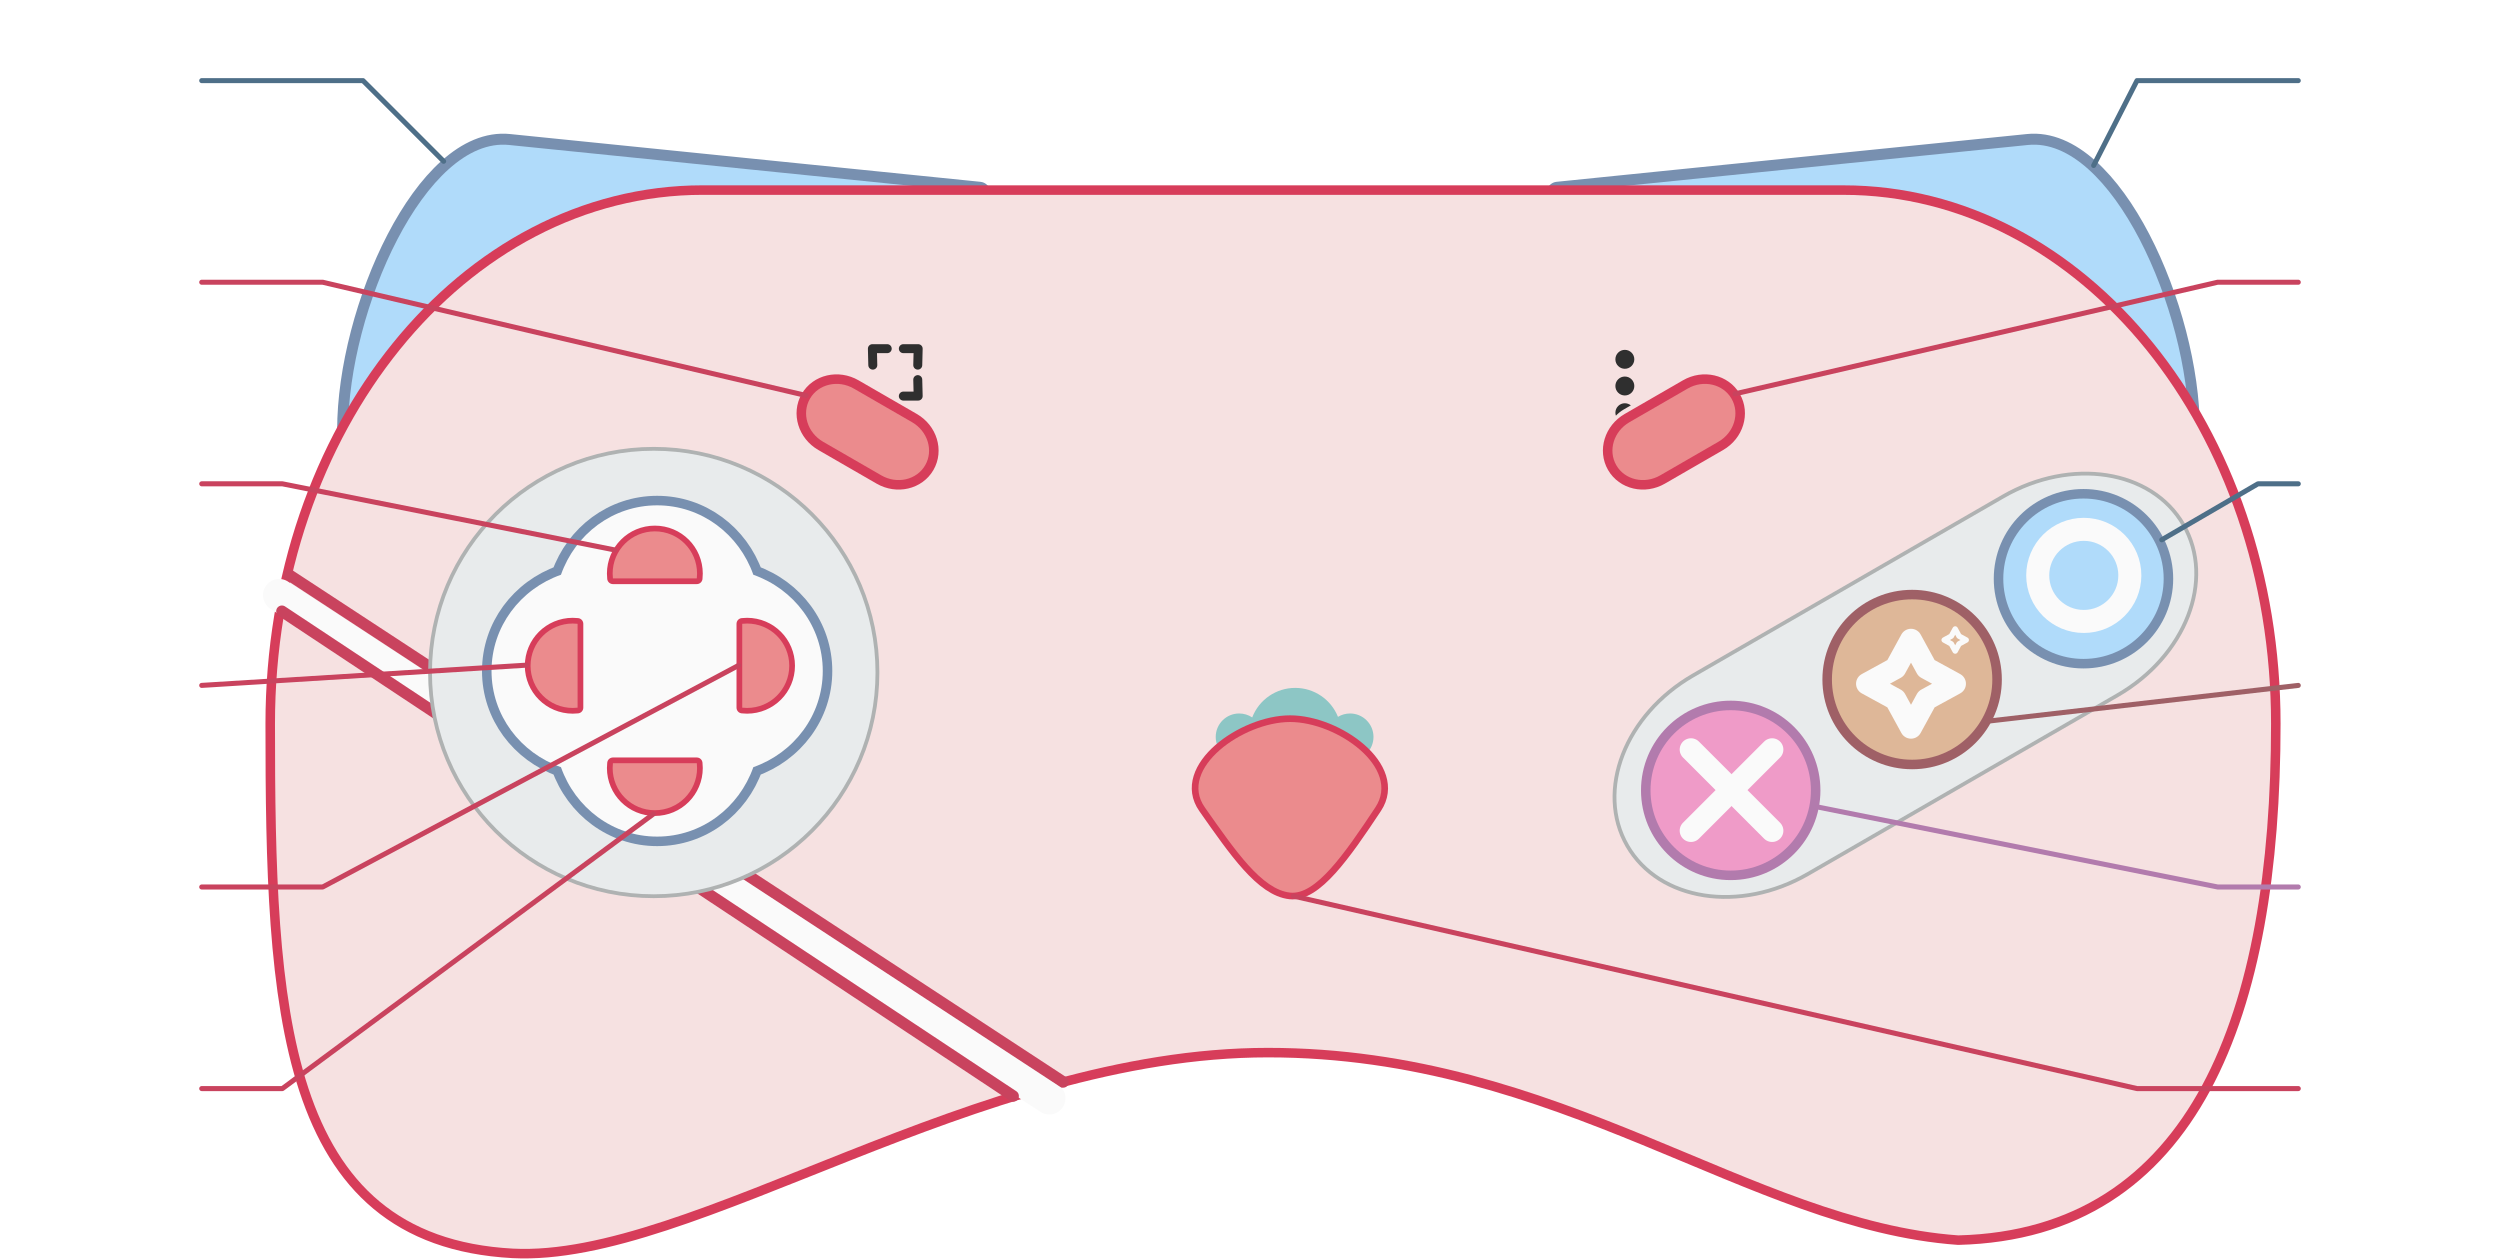
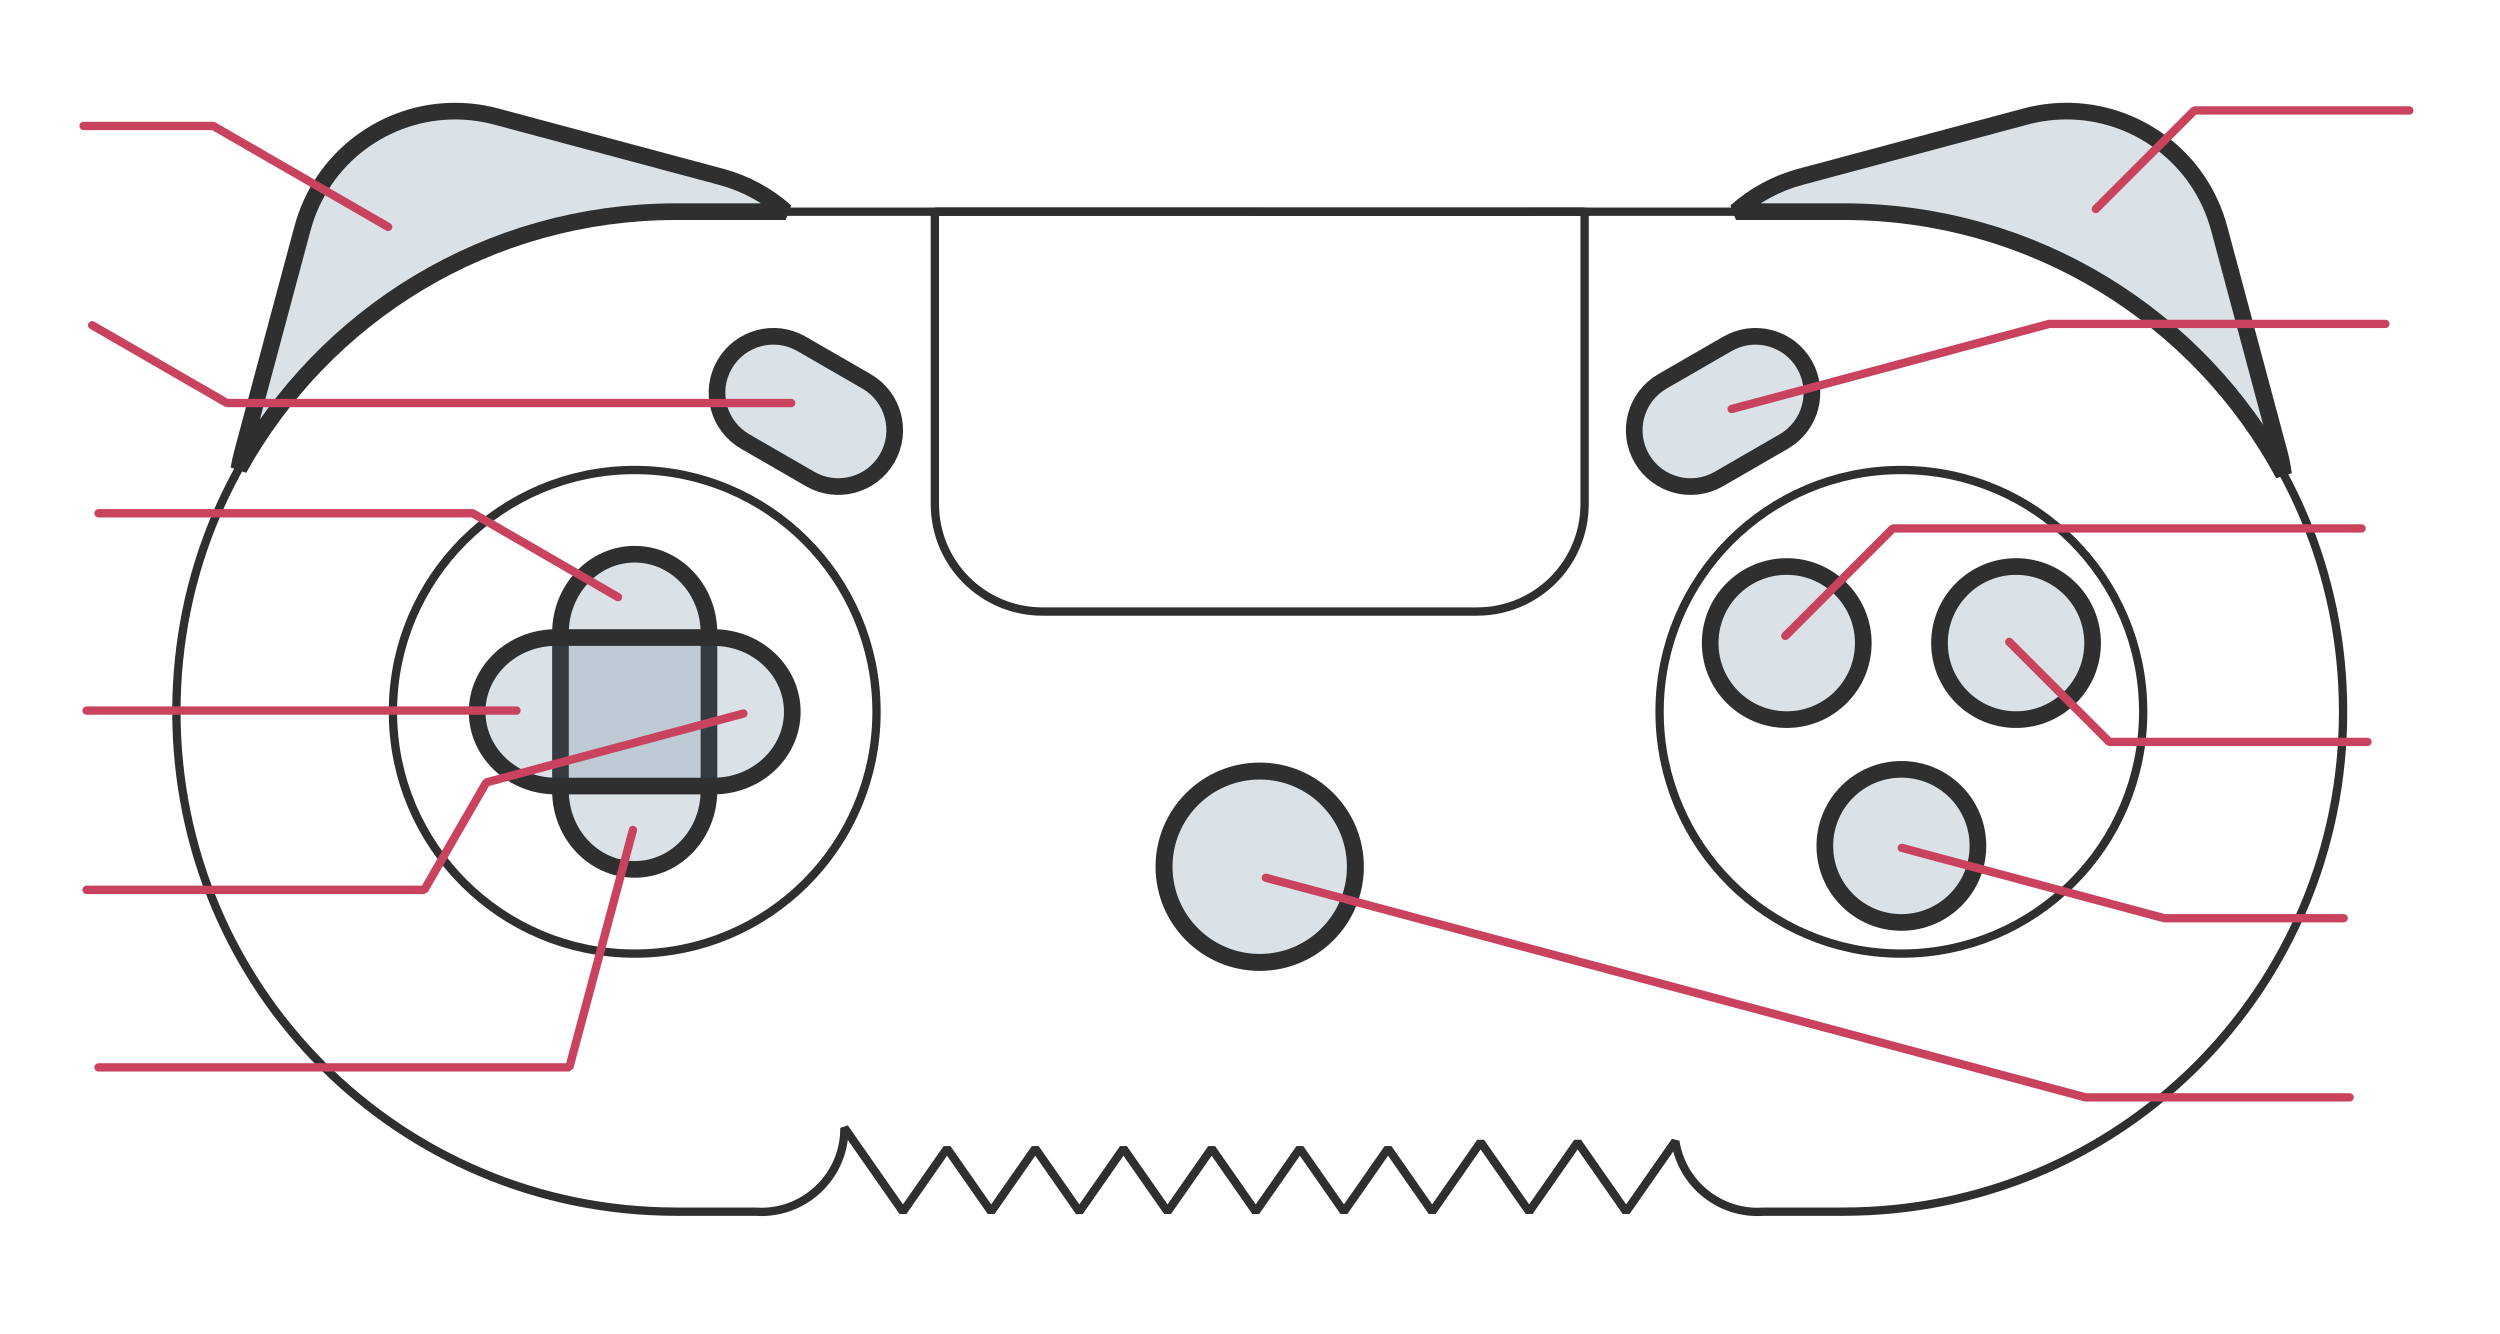
- <svg xmlns="http://www.w3.org/2000/svg" width="131.249mm" height="66.068mm" viewBox="0 0 131.249 66.068" version="1.1" id="svg5" xml:space="preserve">
-   <defs id="defs2">
-     <linearGradient id="linearGradient12738">
-       <stop style="stop-color:#e8ebec;stop-opacity:1;" offset="0" id="stop12736" />
-     </linearGradient>
-   </defs>
-   <g id="layer1" transform="translate(-6.342216,-12.7)">
-     <g id="g766">
-       <path id="rect11389" style="fill:#b0dbfa;fill-opacity:1;stroke:#7890b0;stroke-width:1.154;stroke-linecap:round;stroke-linejoin:round;stroke-opacity:1;paint-order:stroke markers fill" d="m 33.062,20.311 24.696,2.508 c -3.256,6.661 -10.21,9.161 -10.21,9.161 l -22.929,3.301 c 0,-6.309 4.086,-15.413 8.444,-14.97 z" />
-       <path id="path11392" style="fill:#b0dbfa;fill-opacity:1;stroke:#7890b0;stroke-width:1.154;stroke-linecap:round;stroke-linejoin:round;stroke-opacity:1;paint-order:stroke markers fill" d="m 112.814,20.311 -24.696,2.508 c 3.256,6.661 10.21,9.161 10.21,9.161 l 22.929,3.301 c 0,-6.309 -4.086,-15.413 -8.444,-14.97 z" />
-       <path id="rect11332" style="fill:#f6e1e1;fill-opacity:1;stroke:#d73d5a;stroke-width:1;stroke-linecap:round;stroke-linejoin:round;stroke-dasharray:none;stroke-opacity:1;paint-order:stroke markers fill" d="m 43.233,22.929 c -12.439,0 -22.454,12.383 -22.454,27.765 0,14.964 0.522,26.91 12.49,27.558 9.312,0.482 24.19,-10.539 39.638,-10.54 15.471,2.06e-4 25.347,9.062 36.248,9.845 12.214,-0.317 16.416,-11.681 16.416,-26.862 0,-15.382 -10.014,-27.765 -22.453,-27.765 z" />
-       <path style="fill:#fafafa;fill-opacity:1;stroke:#fafafa;stroke-width:1.7;stroke-linecap:round;stroke-linejoin:round;stroke-dasharray:none;stroke-opacity:1;paint-order:stroke markers fill" d="M 20.999,43.945 61.428,70.36" id="path24534" />
-       <path style="fill:#c9435e;fill-opacity:1;stroke:#c9435e;stroke-width:0.6;stroke-linecap:round;stroke-linejoin:round;stroke-dasharray:none;stroke-opacity:1;paint-order:stroke markers fill" d="m 21.528,42.887 40.63,26.616" id="path24130" />
-       <path style="fill:#c9435e;fill-opacity:1;stroke:#c9435e;stroke-width:0.6;stroke-linecap:round;stroke-linejoin:round;stroke-dasharray:none;stroke-opacity:1;paint-order:stroke markers fill" d="M 21.142,44.788 59.533,70.24" id="path24140" />
-       <circle style="fill:#e8ebec;fill-opacity:1;stroke:#afb2b2;stroke-width:0.4;stroke-linecap:round;stroke-linejoin:round;stroke-dasharray:none;stroke-opacity:1;paint-order:stroke markers fill" id="path11452" cx="40.663" cy="48.007" r="11.644" />
-       <path id="rect11456" style="fill:#fafafa;stroke:#7890b0;stroke-width:1;stroke-linecap:round;stroke-linejoin:round;stroke-dasharray:none;stroke-opacity:1;paint-order:stroke markers fill" d="m 40.842,39.23 c -2.328,0 -4.3,1.514 -5.05,3.645 -2.131,0.75 -3.645,2.723 -3.645,5.051 0,2.328 1.514,4.3 3.645,5.05 0.75,2.131 2.723,3.645 5.05,3.645 2.328,0 4.3,-1.514 5.05,-3.645 2.131,-0.75 3.645,-2.723 3.645,-5.05 0,-2.328 -1.514,-4.301 -3.645,-5.051 -0.75,-2.131 -2.723,-3.645 -5.05,-3.645 z" />
-       <path id="rect11466" style="fill:#e8ebec;fill-opacity:1;stroke:#afb2b2;stroke-width:0.4;stroke-linecap:round;stroke-linejoin:round;stroke-dasharray:none;stroke-opacity:1;paint-order:stroke markers fill" d="m 95.284,48.244 16.261,-9.388 c 3.536,-2.041 7.702,-1.398 9.342,1.442 1.64,2.84 0.114,6.77 -3.422,8.812 l -16.261,9.388 c -3.536,2.041 -7.702,1.398 -9.342,-1.442 -1.64,-2.84 -0.114,-6.77 3.422,-8.812 z" />
-       <circle style="fill:#ef9bc8;fill-opacity:1;stroke:#b27bad;stroke-width:1;stroke-linecap:round;stroke-linejoin:round;stroke-dasharray:none;stroke-opacity:1;paint-order:stroke markers fill" id="path11985" cx="97.204" cy="54.195" r="4.21" />
-       <circle style="fill:#deb798;fill-opacity:1;stroke:#9f6066;stroke-width:1;stroke-linecap:round;stroke-linejoin:round;stroke-dasharray:none;stroke-opacity:1;paint-order:stroke markers fill" id="circle11989" cx="106.728" cy="48.375" r="4.21" />
-       <circle style="fill:#b0dbfa;fill-opacity:1;stroke:#7890b0;stroke-width:1;stroke-linecap:round;stroke-linejoin:round;stroke-dasharray:none;stroke-opacity:1;paint-order:stroke markers fill" id="circle11991" cx="115.724" cy="43.083" r="4.21" />
-       <rect style="fill:#eb8b8d;fill-opacity:1;stroke:#d73d5a;stroke-width:1;stroke-linecap:round;stroke-linejoin:round;stroke-dasharray:none;stroke-opacity:1;paint-order:stroke markers fill" id="rect11993" width="6.986" height="3.224" x="60.417" y="76.138" rx="1.727" ry="3.224" transform="rotate(-30)" />
-       <rect style="fill:#eb8b8d;fill-opacity:1;stroke:#d73d5a;stroke-width:1;stroke-linecap:round;stroke-linejoin:round;stroke-dasharray:none;stroke-opacity:1;paint-order:stroke markers fill" id="rect11995" width="6.986" height="3.224" x="-66.12" y="3.082" rx="1.727" ry="3.224" transform="matrix(-0.8660254,-0.5,-0.5,0.8660254,0,0)" />
-       <g id="g22975" style="stroke-width:0.7;stroke-dasharray:none">
-         <path id="path12000" style="fill:#8dc6c5;stroke:none;stroke-width:0.7;stroke-linecap:round;stroke-linejoin:round;stroke-dasharray:none;paint-order:stroke markers fill" d="m 74.34,48.814 a 2.418,2.418 0 0 0 -2.257,1.551 1.232,1.232 0 0 0 -0.685,-0.208 1.232,1.232 0 0 0 -1.231,1.232 1.232,1.232 0 0 0 1.231,1.231 1.232,1.232 0 0 0 0.79,-0.288 2.418,2.418 0 0 0 2.152,1.318 2.418,2.418 0 0 0 2.133,-1.283 1.232,1.232 0 0 0 0.746,0.253 1.232,1.232 0 0 0 1.231,-1.231 1.232,1.232 0 0 0 -1.231,-1.232 1.232,1.232 0 0 0 -0.634,0.177 2.418,2.418 0 0 0 -2.245,-1.52 z" />
-         <path id="path11997" style="fill:#eb8b8d;fill-opacity:1;stroke:#d73d5a;stroke-width:0.7;stroke-linecap:round;stroke-linejoin:round;stroke-dasharray:none;stroke-opacity:1;paint-order:stroke markers fill" d="m 78.549,55.083 c -1.636,2.473 -3.145,4.627 -4.478,4.478 -1.482,-0.165 -2.866,-2.184 -4.478,-4.478 -1.422,-2.024 2.005,-4.478 4.478,-4.478 2.473,0 5.843,2.416 4.478,4.478 z" />
-       </g>
-       <path id="rect14250" style="fill:#eb8b8d;fill-opacity:1;stroke:#d73d5a;stroke-width:0.6;stroke-linecap:round;stroke-linejoin:round;stroke-dasharray:none;stroke-opacity:1;paint-order:stroke markers fill" d="m 40.723,40.596 c -1.228,0 -2.217,0.988 -2.217,2.216 0,0.086 0.005,0.17 0.014,0.253 h 4.404 c 0.009,-0.083 0.014,-0.168 0.014,-0.253 0,-1.228 -0.988,-2.216 -2.216,-2.216 z" />
-       <path id="path14255" style="fill:#eb8b8d;fill-opacity:1;stroke:#d73d5a;stroke-width:0.6;stroke-linecap:round;stroke-linejoin:round;stroke-dasharray:none;stroke-opacity:1;paint-order:stroke markers fill" d="m 40.723,55.237 c -1.228,0 -2.217,-0.988 -2.217,-2.216 0,-0.086 0.005,-0.17 0.014,-0.253 h 4.404 c 0.009,0.083 0.014,0.168 0.014,0.253 0,1.228 -0.988,2.216 -2.216,2.216 z" />
-       <path id="path14257" style="fill:#eb8b8d;fill-opacity:1;stroke:#d73d5a;stroke-width:0.6;stroke-linecap:round;stroke-linejoin:round;stroke-dasharray:none;stroke-opacity:1;paint-order:stroke markers fill" d="m 47.778,47.652 c 0,-1.228 -0.988,-2.217 -2.216,-2.217 -0.086,0 -0.17,0.005 -0.253,0.014 v 4.404 c 0.083,0.009 0.168,0.014 0.253,0.014 1.228,0 2.216,-0.988 2.216,-2.216 z" />
-       <path id="path14259" style="fill:#eb8b8d;fill-opacity:1;stroke:#d73d5a;stroke-width:0.6;stroke-linecap:round;stroke-linejoin:round;stroke-dasharray:none;stroke-opacity:1;paint-order:stroke markers fill" d="m 34.196,47.652 c 0,-1.228 0.988,-2.217 2.216,-2.217 0.086,0 0.17,0.005 0.253,0.014 v 4.404 c -0.083,0.009 -0.168,0.014 -0.253,0.014 -1.228,0 -2.216,-0.988 -2.216,-2.216 z" />
-       <g id="g24445" transform="matrix(0.7880516,0,0,0.7880516,17.31522,8.665882)" style="fill:#fafafa;fill-opacity:1;stroke:#c9435e;stroke-width:0.634;stroke-dasharray:none;stroke-opacity:1" />
-       <g id="g25572" transform="matrix(0.7677709,0,0,0.7677709,13.18886,7.62683)">
-         <path style="fill:none;fill-opacity:1;stroke:#2f2f2f;stroke-width:0.614;stroke-linecap:round;stroke-linejoin:round;stroke-dasharray:none;stroke-opacity:1;paint-order:stroke markers fill" d="m 53.838,32.566 0.028,1.126 h -1.014" id="path25560" />
-         <path style="fill:none;fill-opacity:1;stroke:#2f2f2f;stroke-width:0.614;stroke-linecap:round;stroke-linejoin:round;stroke-dasharray:none;stroke-opacity:1;paint-order:stroke markers fill" d="m 50.764,31.575 -0.028,-1.126 h 1.014" id="path25392" />
-         <path style="fill:none;fill-opacity:1;stroke:#2f2f2f;stroke-width:0.614;stroke-linecap:round;stroke-linejoin:round;stroke-dasharray:none;stroke-opacity:1;paint-order:stroke markers fill" d="m 53.838,31.575 0.028,-1.126 h -1.014" id="path25556" />
-       </g>
-       <circle style="fill:none;stroke:#fafafa;stroke-width:1.209;stroke-linecap:round;stroke-linejoin:round;stroke-dasharray:none;paint-order:stroke markers fill" id="path344" cx="115.74" cy="42.908" r="2.418" />
-       <g id="g568" transform="matrix(0.1397743,0,0,0.1397743,80.6792,49.44731)">
-         <path style="fill:none;stroke:#fafafa;stroke-width:8.467;stroke-linecap:round;stroke-linejoin:round;stroke-dasharray:none;stroke-opacity:1;paint-order:stroke markers fill" d="m 103.293,18.627 30.48,30.48" id="path2046" />
-         <path style="fill:none;stroke:#fafafa;stroke-width:8.467;stroke-linecap:round;stroke-linejoin:round;stroke-dasharray:none;stroke-opacity:1;paint-order:stroke markers fill" d="M 133.773,18.627 103.293,49.107" id="path2102" />
-       </g>
-       <g id="g604" transform="matrix(0.1362797,0,0,0.1362797,78.97664,43.97991)">
-         <path style="fill:none;stroke:#fafafa;stroke-width:8.467;stroke-linecap:round;stroke-linejoin:round;stroke-dasharray:none;stroke-opacity:1;paint-order:stroke markers fill" id="path2218" d="m 203.2,50.8 -5.987,-10.946 -10.947,-5.987 10.947,-5.987 5.987,-10.946 5.987,10.946 10.947,5.987 -10.947,5.987 z" />
-         <path style="fill:none;stroke:#fafafa;stroke-width:4.233;stroke-linecap:round;stroke-linejoin:round;stroke-dasharray:none;stroke-opacity:1;paint-order:stroke markers fill" id="path2227" d="m 220.133,25.4 -2.993,-5.473 -5.473,-2.993 5.473,-2.993 2.993,-5.473 2.993,5.473 5.473,2.993 -5.473,2.993 z" transform="matrix(0.5,0,0,0.5,110.1575,8.557459)" />
-       </g>
-       <path id="path2258" style="fill:#2f2f2f;stroke:none;stroke-width:0.248;stroke-linecap:round;stroke-linejoin:round;stroke-dasharray:none;stroke-opacity:1;paint-order:stroke markers fill" d="m 91.647,33.87 a 0.497,0.497 0 0 0 -0.497,0.497 0.497,0.497 0 0 0 0.026,0.156 c 0.12,-0.127 0.26,-0.239 0.421,-0.331 l 0.363,-0.21 a 0.497,0.497 0 0 0 -0.313,-0.111 z" />
-       <circle style="fill:#2f2f2f;stroke:none;stroke-width:0.248;stroke-linecap:round;stroke-linejoin:round;stroke-dasharray:none;stroke-opacity:1;paint-order:stroke markers fill" id="circle660" cx="91.646" cy="32.965" r="0.497" />
-       <circle style="fill:#2f2f2f;stroke:none;stroke-width:0.248;stroke-linecap:round;stroke-linejoin:round;stroke-dasharray:none;stroke-opacity:1;paint-order:stroke markers fill" id="circle662" cx="91.646" cy="31.564" r="0.497" />
-     </g>
-     <g id="g1819">
-       <path style="fill:none;stroke:#4e6f88;stroke-width:0.265;stroke-linecap:round;stroke-linejoin:round;stroke-dasharray:none;paint-order:stroke markers fill" d="m 116.258,21.388 2.275,-4.455 h 8.467" id="path1678" />
-       <path style="fill:none;stroke:#4e6f88;stroke-width:0.265;stroke-linecap:round;stroke-linejoin:round;stroke-dasharray:none;paint-order:stroke markers fill" d="M 29.633,21.167 25.4,16.933 H 16.933" id="path1680" />
-       <path style="fill:none;stroke:#c9435e;stroke-width:0.265;stroke-linecap:round;stroke-linejoin:round;stroke-dasharray:none;paint-order:stroke markers fill" d="m 97.43,33.376 25.337,-5.859 h 4.233" id="path1682" />
-       <path style="fill:none;stroke:#c9435e;stroke-width:0.265;stroke-linecap:round;stroke-linejoin:round;stroke-dasharray:none;paint-order:stroke markers fill" d="M 48.661,33.464 23.283,27.517 h -6.35" id="path1684" />
-       <path style="fill:none;stroke:#4e6f88;stroke-width:0.265;stroke-linecap:round;stroke-linejoin:round;stroke-dasharray:none;paint-order:stroke markers fill" d="m 119.832,41.04 5.052,-2.94 h 2.117" id="path1688" />
-       <path style="fill:none;stroke:#9f6066;stroke-width:0.265;stroke-linecap:round;stroke-linejoin:round;stroke-dasharray:none;paint-order:stroke markers fill" d="m 110.827,50.547 16.173,-1.863" id="path1744" />
-       <path style="fill:none;stroke:#b27bad;stroke-width:0.265;stroke-linecap:round;stroke-linejoin:round;stroke-dasharray:none;stroke-opacity:1;paint-order:stroke markers fill" d="m 101.6,55.033 21.167,4.233 h 4.233" id="path1746" />
-       <path style="fill:none;stroke:#c9435e;stroke-width:0.265;stroke-linecap:round;stroke-linejoin:round;stroke-dasharray:none;paint-order:stroke markers fill" d="m 74.242,59.742 44.292,10.108 h 8.467" id="path1748" />
-       <path style="fill:none;stroke:#c9435e;stroke-width:0.265;stroke-linecap:round;stroke-linejoin:round;stroke-dasharray:none;paint-order:stroke markers fill" d="M 38.615,41.572 21.167,38.1 h -4.233" id="path1750" />
-       <path style="fill:none;stroke:#c9435e;stroke-width:0.265;stroke-linecap:round;stroke-linejoin:round;stroke-dasharray:none;paint-order:stroke markers fill" d="M 34.001,47.619 16.933,48.683" id="path1752" />
-       <path style="fill:none;stroke:#c9435e;stroke-width:0.265;stroke-linecap:round;stroke-linejoin:round;stroke-dasharray:none;paint-order:stroke markers fill" d="M 45.122,47.631 23.283,59.267 h -6.35" id="path1754" />
-       <path style="fill:none;stroke:#c9435e;stroke-width:0.265;stroke-linecap:round;stroke-linejoin:round;stroke-dasharray:none;paint-order:stroke markers fill" d="M 40.642,55.436 21.167,69.85 H 16.933" id="path1756" />
-     </g>
-     <g id="g2153" style="display:none">
-       <rect style="fill:none;stroke:#2f2f2f;stroke-width:0.291;stroke-linecap:round;stroke-linejoin:round;stroke-dasharray:none;stroke-opacity:1;paint-order:stroke markers fill" id="rect2062" width="10.308" height="8.183" x="6.488" y="12.846" ry="8.8484495e-07" />
-       <rect style="fill:none;stroke:#2f2f2f;stroke-width:0.291;stroke-linecap:round;stroke-linejoin:round;stroke-dasharray:none;stroke-opacity:1;paint-order:stroke markers fill" id="rect2116" width="10.308" height="8.183" x="6.488" y="12.846" ry="8.8484495e-07" />
-       <rect style="fill:none;stroke:#2f2f2f;stroke-width:0.291;stroke-linecap:round;stroke-linejoin:round;stroke-dasharray:none;stroke-opacity:1;paint-order:stroke markers fill" id="rect2118" width="10.308" height="8.183" x="6.488" y="23.429" ry="8.8484495e-07" />
-       <rect style="fill:none;stroke:#2f2f2f;stroke-width:0.291;stroke-linecap:round;stroke-linejoin:round;stroke-dasharray:none;stroke-opacity:1;paint-order:stroke markers fill" id="rect2120" width="10.308" height="8.183" x="6.488" y="34.012" ry="8.8484495e-07" />
-       <rect style="fill:none;stroke:#2f2f2f;stroke-width:0.291;stroke-linecap:round;stroke-linejoin:round;stroke-dasharray:none;stroke-opacity:1;paint-order:stroke markers fill" id="rect2122" width="10.308" height="8.183" x="6.488" y="44.596" ry="8.8484495e-07" />
-       <rect style="fill:none;stroke:#2f2f2f;stroke-width:0.291;stroke-linecap:round;stroke-linejoin:round;stroke-dasharray:none;stroke-opacity:1;paint-order:stroke markers fill" id="rect2124" width="10.308" height="8.183" x="6.488" y="55.179" ry="8.8484495e-07" />
-       <rect style="fill:none;stroke:#2f2f2f;stroke-width:0.291;stroke-linecap:round;stroke-linejoin:round;stroke-dasharray:none;stroke-opacity:1;paint-order:stroke markers fill" id="rect2126" width="10.308" height="8.183" x="6.488" y="65.762" ry="8.8484495e-07" />
-       <rect style="fill:none;stroke:#2f2f2f;stroke-width:0.291;stroke-linecap:round;stroke-linejoin:round;stroke-dasharray:none;stroke-opacity:1;paint-order:stroke markers fill" id="rect2128" width="10.308" height="8.183" x="127.138" y="12.846" ry="8.8484495e-07" />
-       <rect style="fill:none;stroke:#2f2f2f;stroke-width:0.291;stroke-linecap:round;stroke-linejoin:round;stroke-dasharray:none;stroke-opacity:1;paint-order:stroke markers fill" id="rect2130" width="10.308" height="8.183" x="127.138" y="23.429" ry="8.8484495e-07" />
-       <rect style="fill:none;stroke:#2f2f2f;stroke-width:0.291;stroke-linecap:round;stroke-linejoin:round;stroke-dasharray:none;stroke-opacity:1;paint-order:stroke markers fill" id="rect2132" width="10.308" height="8.183" x="127.138" y="34.012" ry="8.8484495e-07" />
-       <rect style="fill:none;stroke:#2f2f2f;stroke-width:0.291;stroke-linecap:round;stroke-linejoin:round;stroke-dasharray:none;stroke-opacity:1;paint-order:stroke markers fill" id="rect2134" width="10.308" height="8.183" x="127.138" y="44.596" ry="8.8484495e-07" />
-       <rect style="fill:none;stroke:#2f2f2f;stroke-width:0.291;stroke-linecap:round;stroke-linejoin:round;stroke-dasharray:none;stroke-opacity:1;paint-order:stroke markers fill" id="rect2136" width="10.308" height="8.183" x="127.138" y="55.179" ry="8.8484495e-07" />
-       <rect style="fill:none;stroke:#2f2f2f;stroke-width:0.291;stroke-linecap:round;stroke-linejoin:round;stroke-dasharray:none;stroke-opacity:1;paint-order:stroke markers fill" id="rect2138" width="10.308" height="8.183" x="127.138" y="65.762" ry="8.8484495e-07" />
-     </g>
+ <svg xmlns="http://www.w3.org/2000/svg" width="150mm" height="80mm" viewBox="0 0 150 80" version="1.1" id="svg5">
+   <defs id="defs2" />
+   <g id="layer1">
+     <path id="rect234" style="fill:none;stroke:#2f2f2f;stroke-width:0.5;stroke-linecap:round;stroke-linejoin:bevel;stroke-miterlimit:0;stroke-dasharray:none;paint-order:markers fill stroke" d="m 40.584,12.7 c -16.62,0 -30,13.38 -30,30 0,16.62 13.38,30 30,30 h 4.692 a 5,5 0 0 0 0.388,0.015 5,5 0 0 0 5,-5 5,5 0 0 0 -10e-4,-0.05 l 3.514,5.034 2.646,-3.791 2.646,3.791 2.646,-3.791 2.646,3.791 2.646,-3.791 2.646,3.791 2.646,-3.791 2.646,3.791 2.646,-3.791 2.646,3.791 2.646,-3.791 2.646,3.791 2.91,-4.17 2.91,4.17 2.91,-4.17 2.91,4.17 2.95,-4.226 a 5,5 0 0 0 4.941,4.242 5,5 0 0 0 0.388,-0.015 h 4.737 c 16.62,0 30,-13.38 30,-30 C 140.583,26.08 127.203,12.7 110.583,12.7 Z" />
+     <circle style="fill:none;stroke:#2f2f2f;stroke-width:0.5;stroke-linecap:round;stroke-linejoin:bevel;stroke-miterlimit:0;stroke-dasharray:none;paint-order:markers fill stroke" id="path1918" cx="38.083" cy="42.708" r="14.508" />
+     <circle style="fill:none;stroke:#2f2f2f;stroke-width:0.5;stroke-linecap:round;stroke-linejoin:bevel;stroke-miterlimit:0;stroke-dasharray:none;paint-order:markers fill stroke" id="circle1920" cx="114.083" cy="42.708" r="14.508" />
+     <path id="rect1974" style="fill:none;stroke:#2f2f2f;stroke-width:0.5;stroke-linecap:round;stroke-linejoin:bevel;stroke-miterlimit:0;stroke-dasharray:none;paint-order:markers fill stroke" d="m 62.551,12.7 26.065,0.008 6.46,-0.008 v 17.532 c 0,3.579 -2.881,6.46 -6.46,6.46 h -26.065 c -3.579,0 -6.46,-2.881 -6.46,-6.46 V 12.7 Z" />
+     <path id="rect1979" style="fill:#4e6f88;fill-opacity:0.2;stroke:#2f2f2f;stroke-width:1;stroke-linecap:round;stroke-linejoin:bevel;stroke-miterlimit:0;stroke-dasharray:none;paint-order:markers fill stroke" d="m 27.409,6.668 c -4.238,-0.047 -8.114,2.758 -9.264,7.049 l -3.611,13.475 c -0.084,0.312 -0.151,0.625 -0.202,0.937 5.108,-9.216 14.927,-15.429 26.251,-15.429 h 6.558 C 46.066,11.739 44.754,11.007 43.261,10.607 L 29.786,6.996 C 28.992,6.784 28.194,6.677 27.409,6.668 Z" />
+     <path id="rect1981" style="fill:#4e6f88;fill-opacity:0.2;stroke:#2f2f2f;stroke-width:1;stroke-linecap:round;stroke-linejoin:bevel;stroke-miterlimit:0;stroke-dasharray:none;paint-order:markers fill stroke" d="m 123.891,6.668 c -0.785,0.009 -1.582,0.115 -2.377,0.328 l -13.475,3.61 c -1.494,0.4 -2.805,1.133 -3.881,2.093 h 6.425 c 11.458,-10e-7 21.374,6.361 26.429,15.757 -0.054,-0.421 -0.135,-0.843 -0.248,-1.265 l -3.611,-13.475 c -1.15,-4.292 -5.026,-7.096 -9.264,-7.049 z" />
+     <rect style="fill:#4e6f88;fill-opacity:0.2;stroke:#2f2f2f;stroke-width:1;stroke-linecap:round;stroke-linejoin:bevel;stroke-miterlimit:0;stroke-dasharray:none;paint-order:markers fill stroke" id="rect1999" width="8.91" height="18.91" x="33.628" y="33.253" ry="4.727" />
+     <rect style="fill:#4e6f88;fill-opacity:0.2;stroke:#2f2f2f;stroke-width:1;stroke-linecap:round;stroke-linejoin:bevel;stroke-miterlimit:0;stroke-dasharray:none;paint-order:markers fill stroke" id="rect2001" width="8.91" height="18.91" x="38.253" y="-47.538" ry="4.727" transform="rotate(90)" />
+     <circle style="fill:#4e6f88;fill-opacity:0.2;stroke:#2f2f2f;stroke-width:1;stroke-linecap:round;stroke-linejoin:bevel;stroke-miterlimit:0;stroke-dasharray:none;paint-order:markers fill stroke" id="path2003" cx="114.083" cy="50.754" r="4.593" />
+     <circle style="fill:#4e6f88;fill-opacity:0.2;stroke:#2f2f2f;stroke-width:1;stroke-linecap:round;stroke-linejoin:bevel;stroke-miterlimit:0;stroke-dasharray:none;paint-order:markers fill stroke" id="circle2009" cx="120.963" cy="38.584" r="4.593" />
+     <circle style="fill:#4e6f88;fill-opacity:0.2;stroke:#2f2f2f;stroke-width:1;stroke-linecap:round;stroke-linejoin:bevel;stroke-miterlimit:0;stroke-dasharray:none;paint-order:markers fill stroke" id="circle2011" cx="107.204" cy="38.584" r="4.593" />
+     <rect style="fill:#4e6f88;fill-opacity:0.2;stroke:#2f2f2f;stroke-width:1;stroke-linecap:round;stroke-linejoin:bevel;stroke-miterlimit:0;stroke-dasharray:none;paint-order:markers fill stroke" id="rect2013" width="11.265" height="6.765" x="71.558" y="69.69" ry="3.382" transform="rotate(-30)" />
+     <rect style="fill:#4e6f88;fill-opacity:0.2;stroke:#2f2f2f;stroke-width:1;stroke-linecap:round;stroke-linejoin:bevel;stroke-miterlimit:0;stroke-dasharray:none;paint-order:markers fill stroke" id="rect2015" width="11.265" height="6.765" x="-59.849" y="-6.179" ry="3.382" transform="matrix(-0.8660254,-0.5,-0.5,0.8660254,0,0)" />
+     <circle style="fill:#4e6f88;fill-opacity:0.2;stroke:#2f2f2f;stroke-width:1.018;stroke-linecap:round;stroke-linejoin:bevel;stroke-miterlimit:0;stroke-dasharray:none;paint-order:markers fill stroke" id="circle2017" cx="75.583" cy="52.004" r="5.741" />
+     <path style="fill:none;fill-opacity:0.2;stroke:#c9435e;stroke-width:0.5;stroke-linecap:round;stroke-linejoin:bevel;stroke-miterlimit:0;stroke-dasharray:none;paint-order:markers fill stroke" d="M 23.287,13.614 12.795,7.557 H 5.016" id="path2871" />
+     <path style="fill:none;fill-opacity:0.2;stroke:#c9435e;stroke-width:0.5;stroke-linecap:round;stroke-linejoin:bevel;stroke-miterlimit:0;stroke-dasharray:none;paint-order:markers fill stroke" d="M 47.47,24.183 H 13.614 L 5.531,19.516" id="path3653" />
+     <path style="fill:none;fill-opacity:0.2;stroke:#c9435e;stroke-width:0.5;stroke-linecap:round;stroke-linejoin:bevel;stroke-miterlimit:0;stroke-dasharray:none;paint-order:markers fill stroke" d="M 37.08,35.826 28.367,30.796 H 5.911" id="path4381" />
+     <path style="fill:none;fill-opacity:0.2;stroke:#c9435e;stroke-width:0.5;stroke-linecap:round;stroke-linejoin:bevel;stroke-miterlimit:0;stroke-dasharray:none;paint-order:markers fill stroke" d="M 30.99,42.633 H 5.195" id="path5109" />
+     <path style="fill:none;fill-opacity:0.2;stroke:#c9435e;stroke-width:0.5;stroke-linecap:round;stroke-linejoin:bevel;stroke-miterlimit:0;stroke-dasharray:none;paint-order:markers fill stroke" d="M 37.976,49.799 34.159,64.044 H 5.911" id="path5839" />
+     <path style="fill:none;fill-opacity:0.2;stroke:#c9435e;stroke-width:0.5;stroke-linecap:round;stroke-linejoin:bevel;stroke-miterlimit:0;stroke-dasharray:none;paint-order:markers fill stroke" d="m 44.604,42.812 -15.427,4.134 -3.721,6.446 H 5.195" id="path5841" />
+     <path style="fill:none;fill-opacity:0.2;stroke:#c9435e;stroke-width:0.5;stroke-linecap:round;stroke-linejoin:bevel;stroke-miterlimit:0;stroke-dasharray:none;paint-order:markers fill stroke" d="m 125.75,12.539 5.911,-5.911 h 12.897" id="path5843" />
+     <path style="fill:none;fill-opacity:0.2;stroke:#c9435e;stroke-width:0.5;stroke-linecap:round;stroke-linejoin:bevel;stroke-miterlimit:0;stroke-dasharray:none;paint-order:markers fill stroke" d="m 103.896,24.541 19.059,-5.107 h 20.17" id="path5845" />
+     <path style="fill:none;fill-opacity:0.2;stroke:#c9435e;stroke-width:0.5;stroke-linecap:round;stroke-linejoin:bevel;stroke-miterlimit:0;stroke-dasharray:none;paint-order:markers fill stroke" d="m 107.121,38.155 6.449,-6.449 H 141.693" id="path6573" />
+     <path style="fill:none;fill-opacity:0.2;stroke:#c9435e;stroke-width:0.5;stroke-linecap:round;stroke-linejoin:bevel;stroke-miterlimit:0;stroke-dasharray:none;paint-order:markers fill stroke" d="m 120.555,38.513 6.001,6.001 h 15.495" id="path6575" />
+     <path style="fill:none;fill-opacity:0.2;stroke:#c9435e;stroke-width:0.5;stroke-linecap:round;stroke-linejoin:bevel;stroke-miterlimit:0;stroke-dasharray:none;paint-order:markers fill stroke" d="m 114.107,50.873 15.75,4.22 h 10.762" id="path6577" />
+     <path style="fill:none;fill-opacity:0.2;stroke:#c9435e;stroke-width:0.5;stroke-linecap:round;stroke-linejoin:bevel;stroke-miterlimit:0;stroke-dasharray:none;paint-order:markers fill stroke" d="m 75.952,52.665 49.18,13.178 h 15.845" id="path6579" />
  </g>
</svg>
